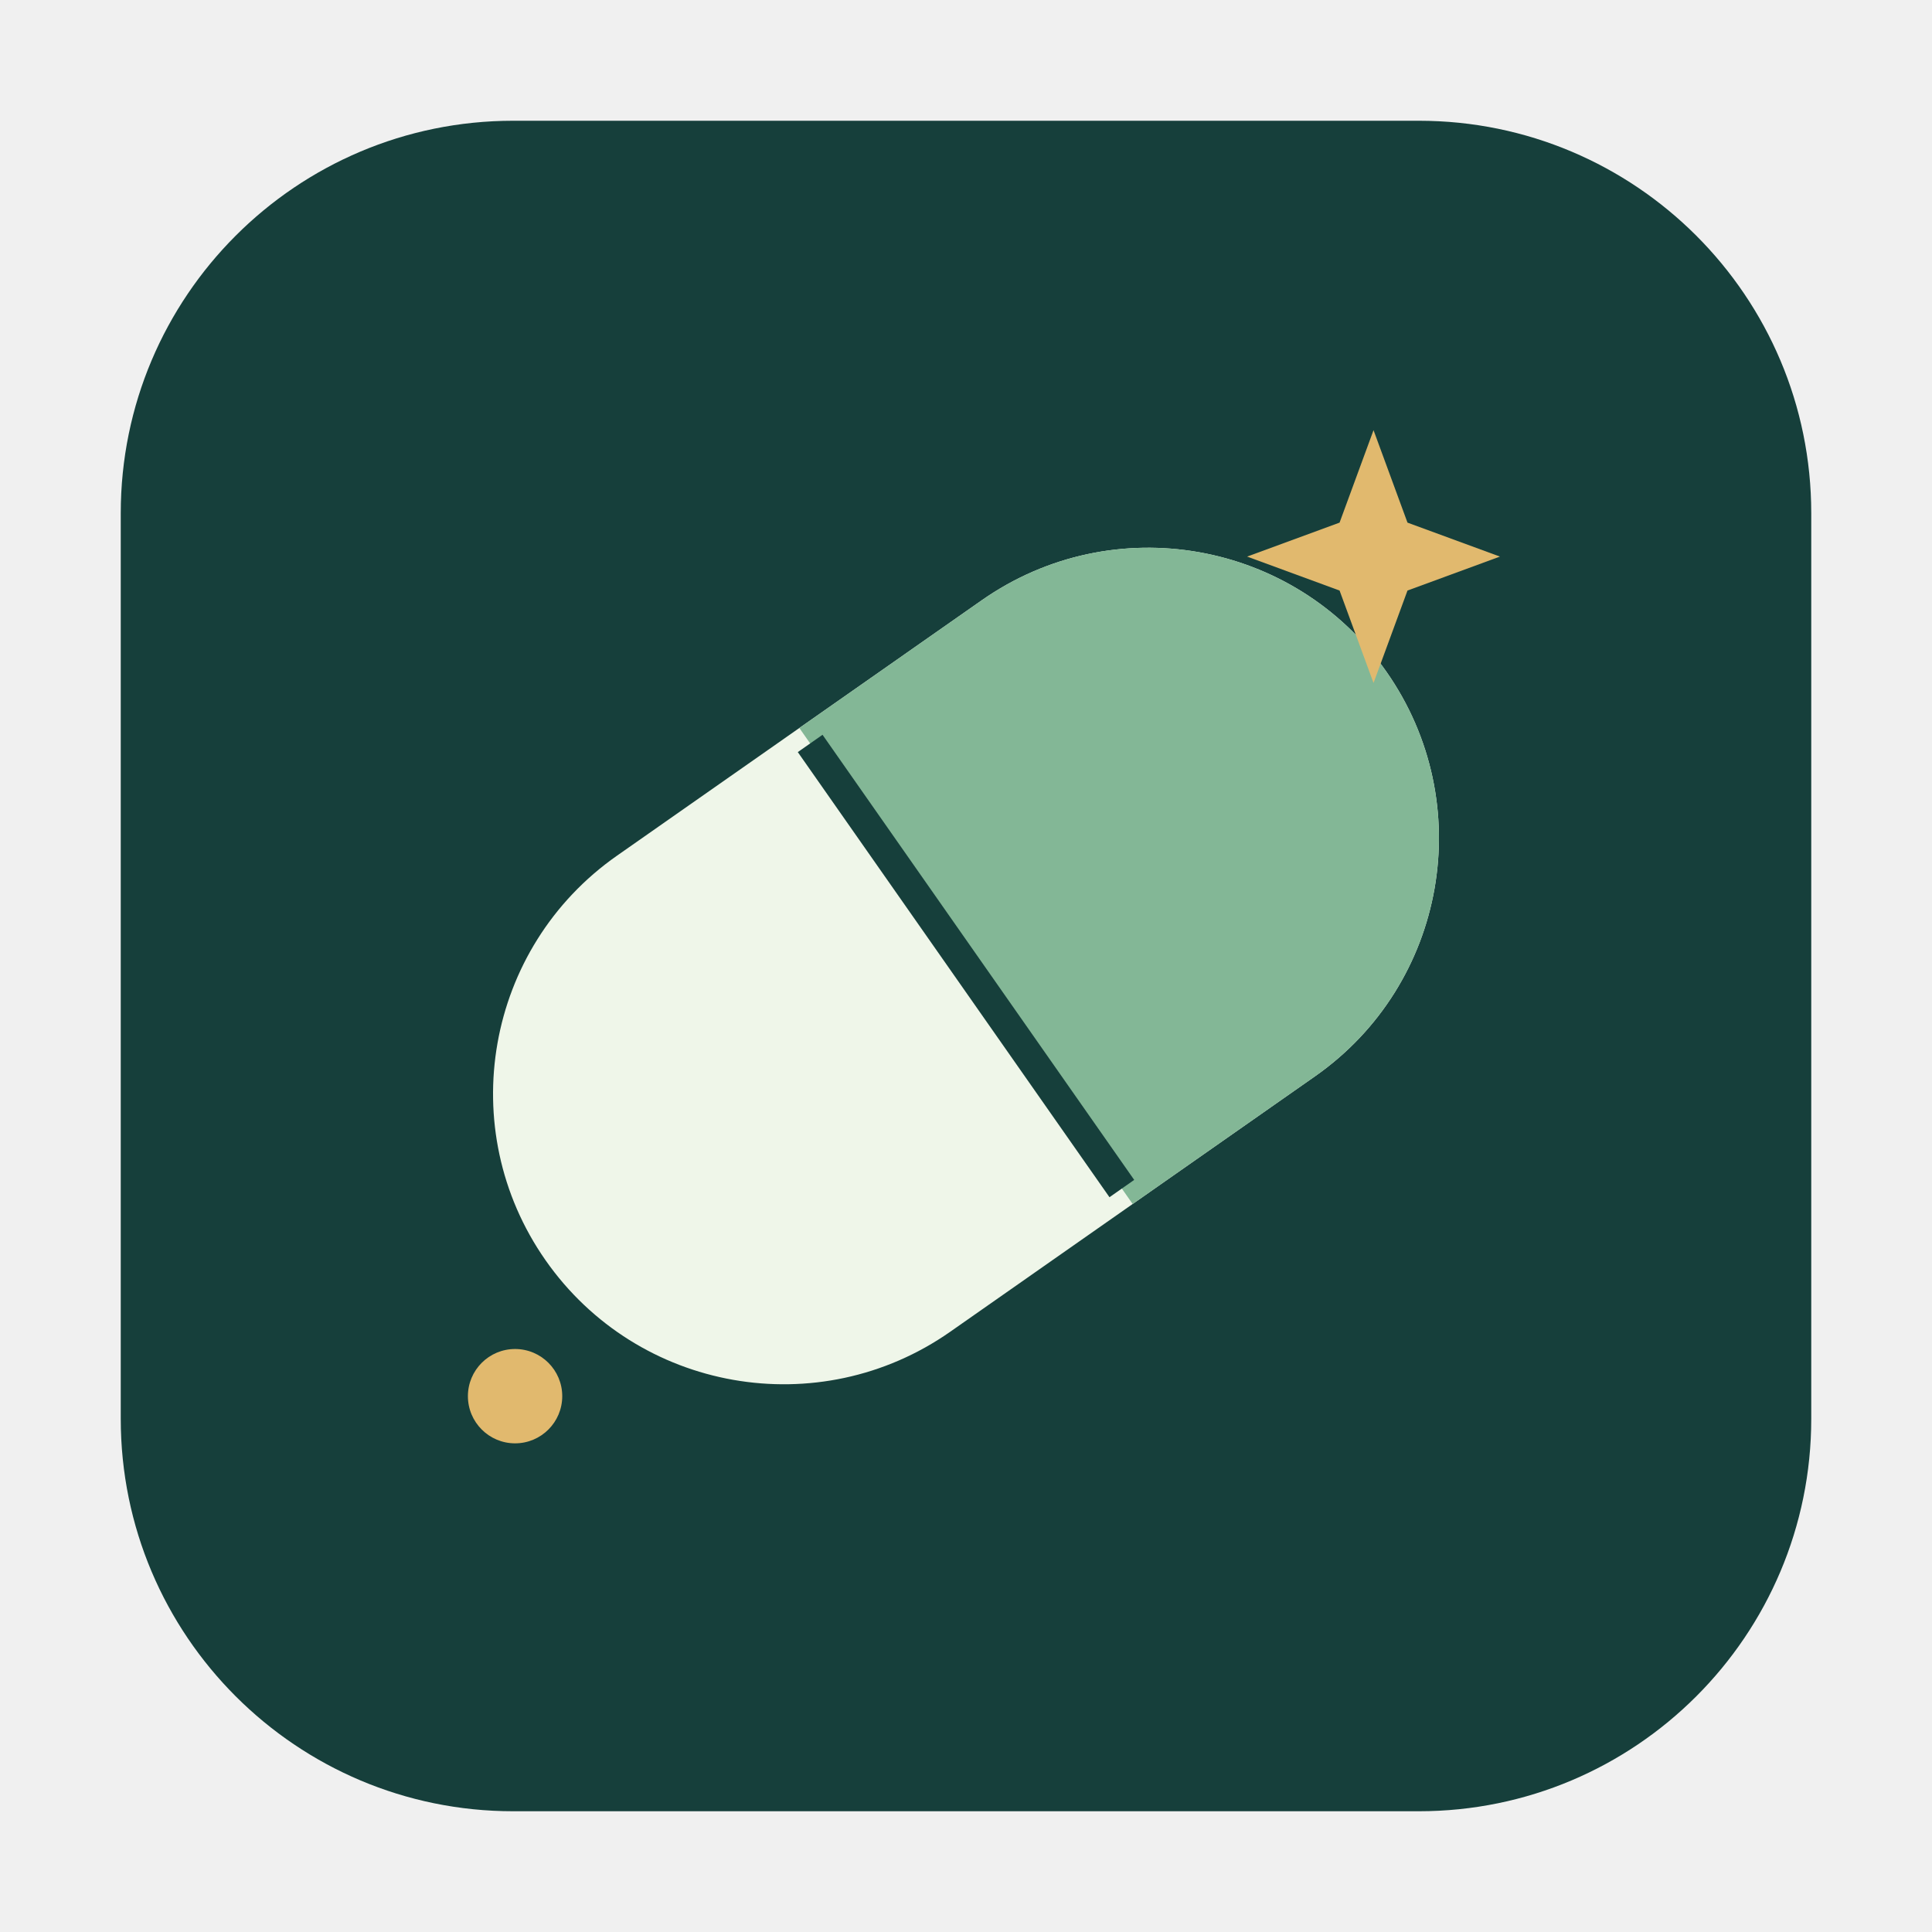
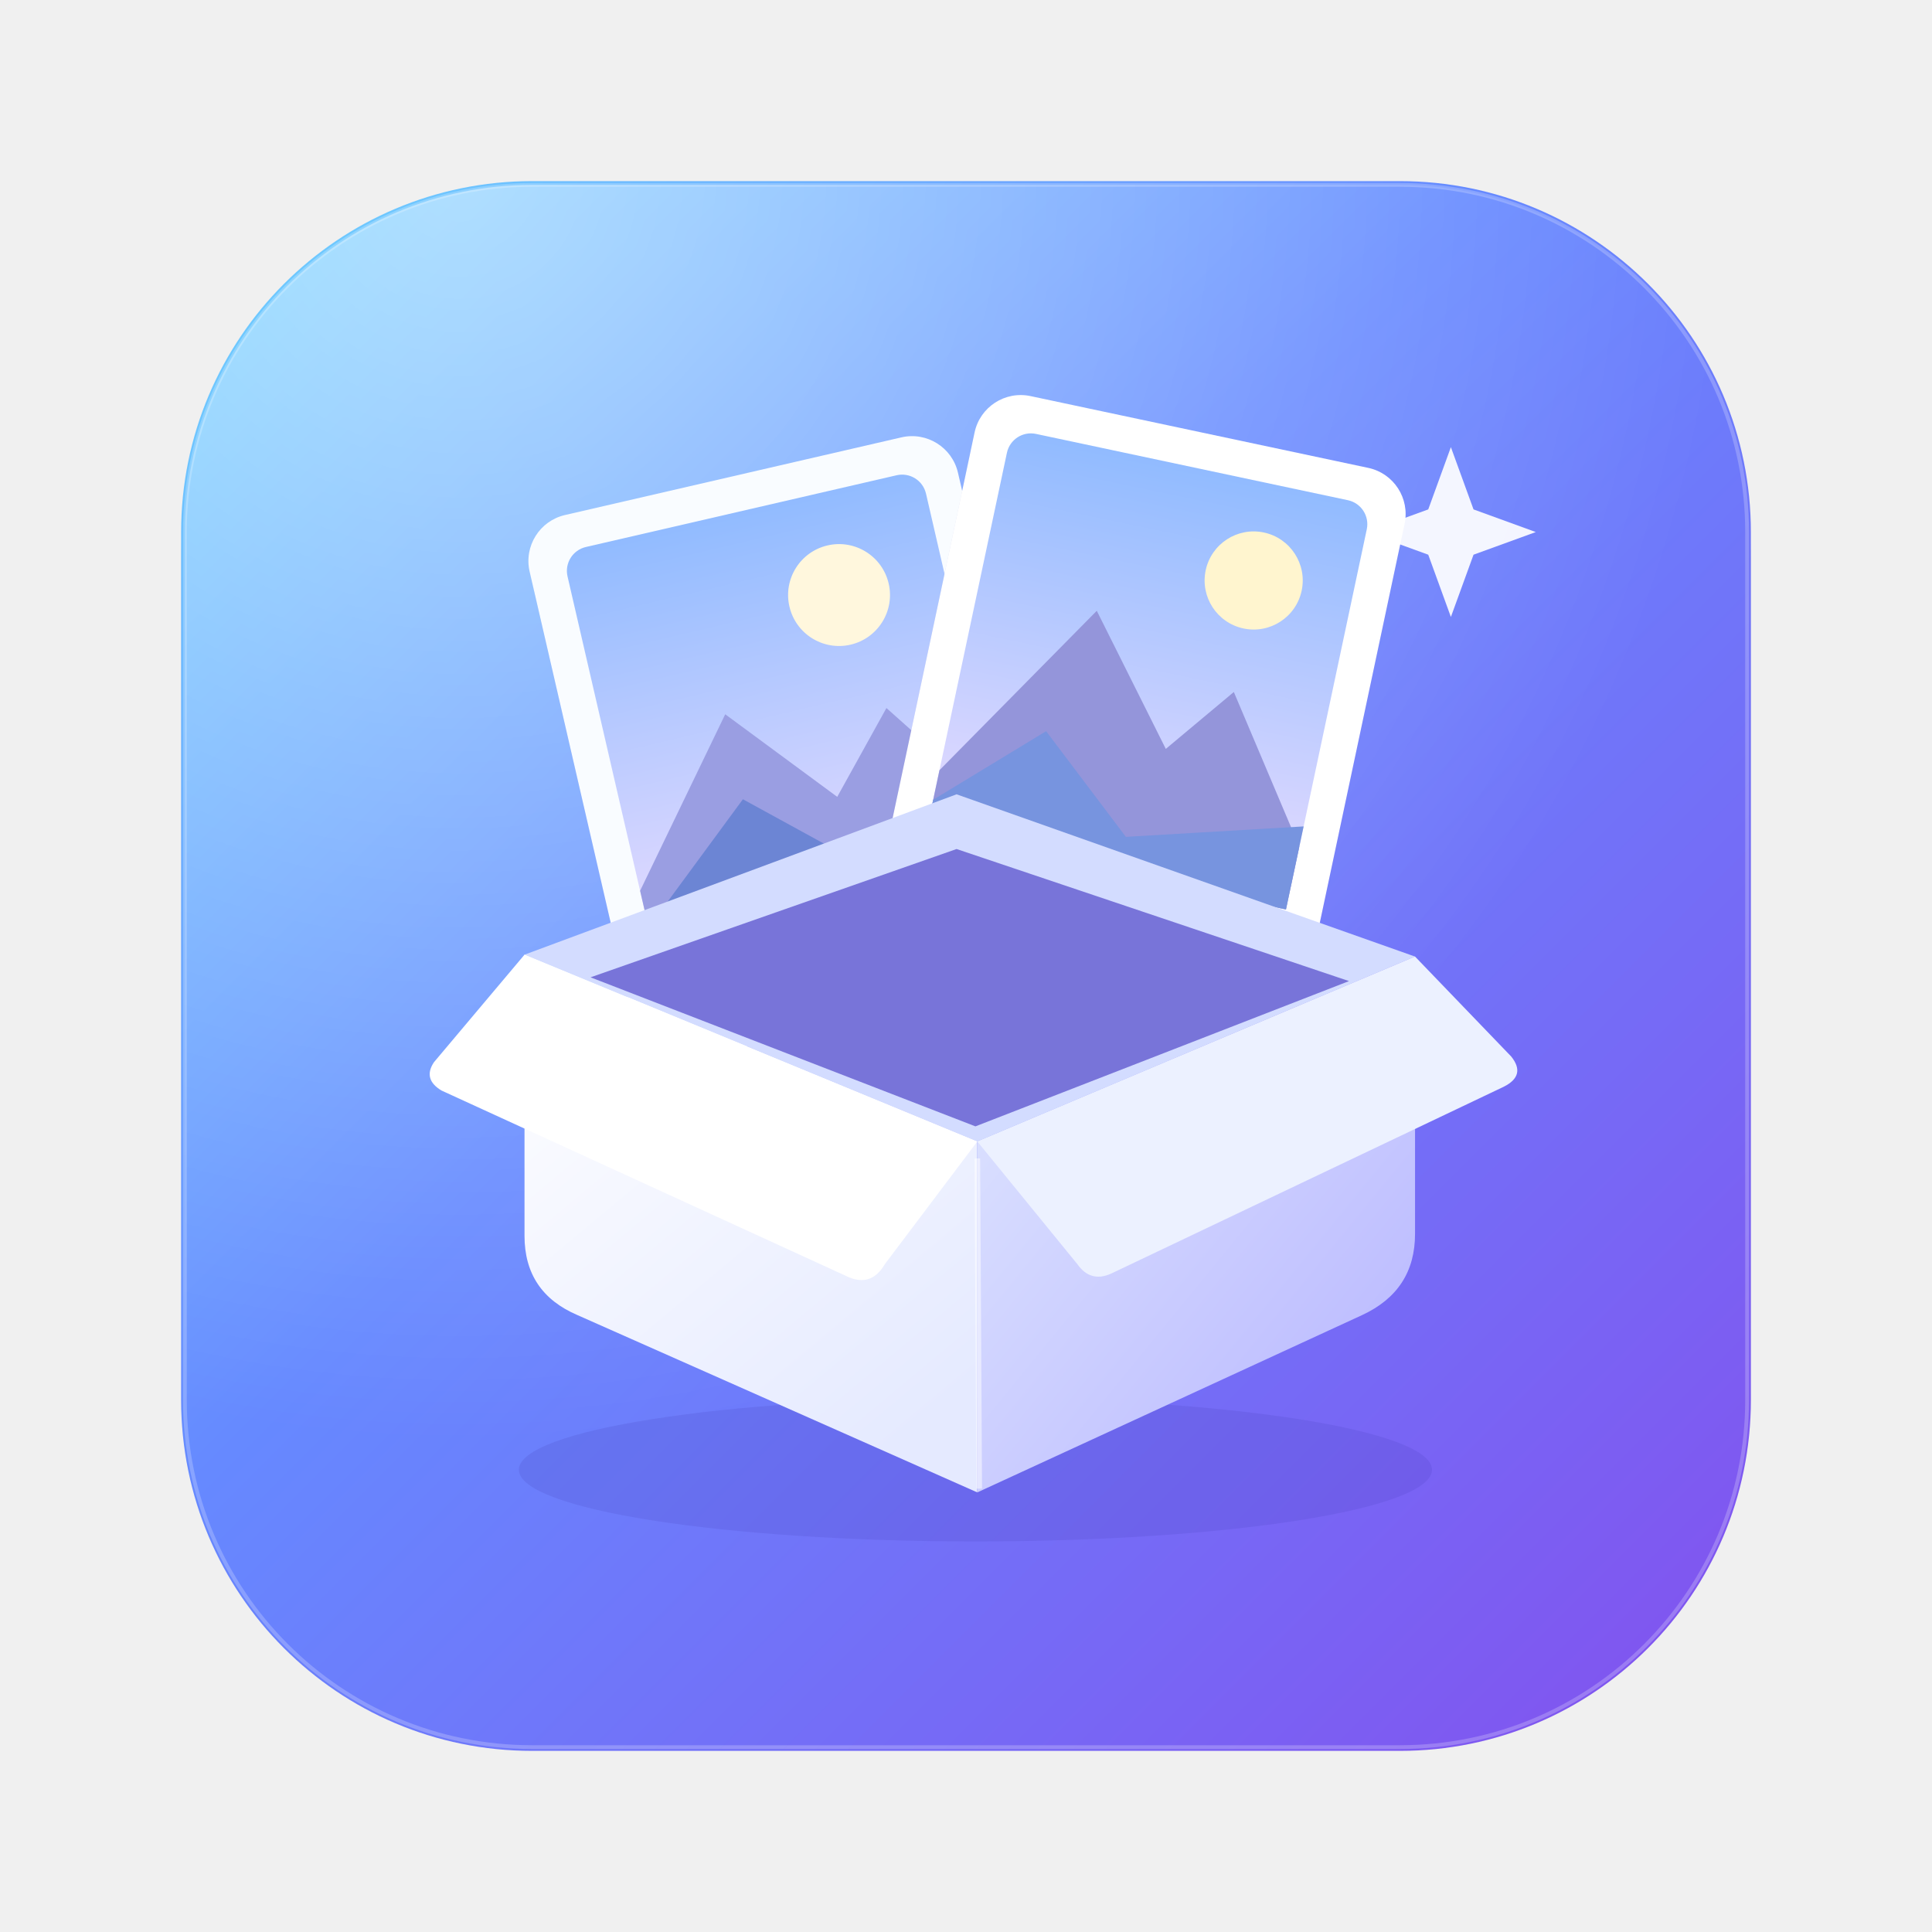
<svg xmlns="http://www.w3.org/2000/svg" width="1024" height="1024" viewBox="0 0 1024 1024">
-   <rect x="64" y="64" width="896" height="896" rx="208" fill="#163f3b" />
-   <g transform="rotate(-35 512 512)">
-     <rect x="240" y="358" width="544" height="308" rx="154" fill="#eff6e9" />
-     <path d="M512 358h118a154 154 0 0 1 0 308H512Z" fill="#83b796" />
-     <path d="M512 368v288" stroke="#163f3b" stroke-width="16" />
+   <defs>
+     <linearGradient id="base" x1="0" y1="0" x2="1" y2="1">
+       <stop stop-color="#70d5ff" />
+       <stop offset=".42" stop-color="#6689ff" />
+       <stop offset="1" stop-color="#8350ee" />
+     </linearGradient>
+     <radialGradient id="light" cx=".18" cy="0" r="1">
+       <stop stop-color="white" stop-opacity=".45" />
+       <stop offset=".8" stop-color="white" stop-opacity="0" />
+     </radialGradient>
+     <linearGradient id="front" x2=".7" y2="1">
+       <stop stop-color="white" />
+       <stop offset="1" stop-color="#e5eaff" />
+     </linearGradient>
+     <linearGradient id="side" x2="1" y2="1">
+       <stop stop-color="#e0e7ff" />
+       <stop offset="1" stop-color="#b6b4ff" />
+     </linearGradient>
+     <linearGradient id="sky" x2="0" y2="1">
+       <stop stop-color="#91bbff" />
+       <stop offset="1" stop-color="#e8dcff" />
+     </linearGradient>
+   </defs>
+   <rect x="96" y="111" width="832" height="816" rx="186" fill="#4d51ab" opacity=".14" />
+   <rect x="96" y="96" width="832" height="832" rx="186" fill="url(#base)" />
+   <rect x="98" y="98" width="828" height="828" rx="184" fill="url(#light)" stroke="white" stroke-opacity=".22" stroke-width="2" />
+   <ellipse cx="517" cy="779" rx="242" ry="38" fill="#423bb1" opacity=".16" />
+   <g transform="rotate(-13 440 415)">
+     <rect x="310" y="245" width="233" height="296" rx="25" fill="#464cc1" opacity=".13" transform="translate(0 12)" />
+     <rect x="310" y="245" width="233" height="296" rx="25" fill="#f9fcff" />
+     <rect x="329" y="264" width="195" height="219" rx="13" fill="url(#sky)" />
+     <circle cx="467" cy="319" r="27" fill="#fff7dd" />
+     <path d="m329 448 65-81 48 56 36-40 46 65v35H329z" fill="#9a9ee2" />
+     <path d="m329 468 64-55 55 49 76-34v55H329z" fill="#6c85d4" />
  </g>
-   <path d="m728 228 18 49 49 18-49 18-18 49-18-49-49-18 49-18Z" fill="#e1b96e" />
-   <circle cx="273" cy="740" r="25" fill="#e1b96e" />
+   <g transform="rotate(12 602 414)">
+     <rect x="480" y="226" width="233" height="296" rx="25" fill="#4544b2" opacity=".15" transform="translate(0 13)" />
+     <rect x="480" y="226" width="233" height="296" rx="25" fill="white" />
+     <rect x="499" y="245" width="195" height="219" rx="13" fill="url(#sky)" />
+     <circle cx="641" cy="297" r="26" fill="#fff5cf" />
+     <path d="m499 430 64-100 51 64 29-37 51 73v34H499z" fill="#9495da" />
+     <path d="m499 446 51-48 53 46 91-25v45H499z" fill="#7794df" />
+   </g>
+   <path d="m278 506 229-85 243 86-232 98z" fill="#d3dcff" />
+   <path d="m313 518 194-68 208 70-198 77z" fill="#7874d9" />
+   <path d="m278 506 240 99v186L306 697q-28-12-28-42z" fill="url(#front)" />
+   <path d="m518 605 232-98v147q0 30-28 43l-204 94z" fill="url(#side)" />
+   <path d="m278 506-48 57q-6 9 4 15l216 99q12 5 19-7l49-65z" fill="white" />
+   <path d="m518 605 53 65q7 10 18 5l208-99q12-6 4-16l-51-53z" fill="#ecf1ff" />
+   <path d="m518 614 1 175" stroke="white" stroke-opacity=".5" stroke-width="3" />
+   <path d="m769 237 12 33 33 12-33 12-12 33-12-33-33-12 33-12z" fill="white" opacity=".92" />
</svg>
